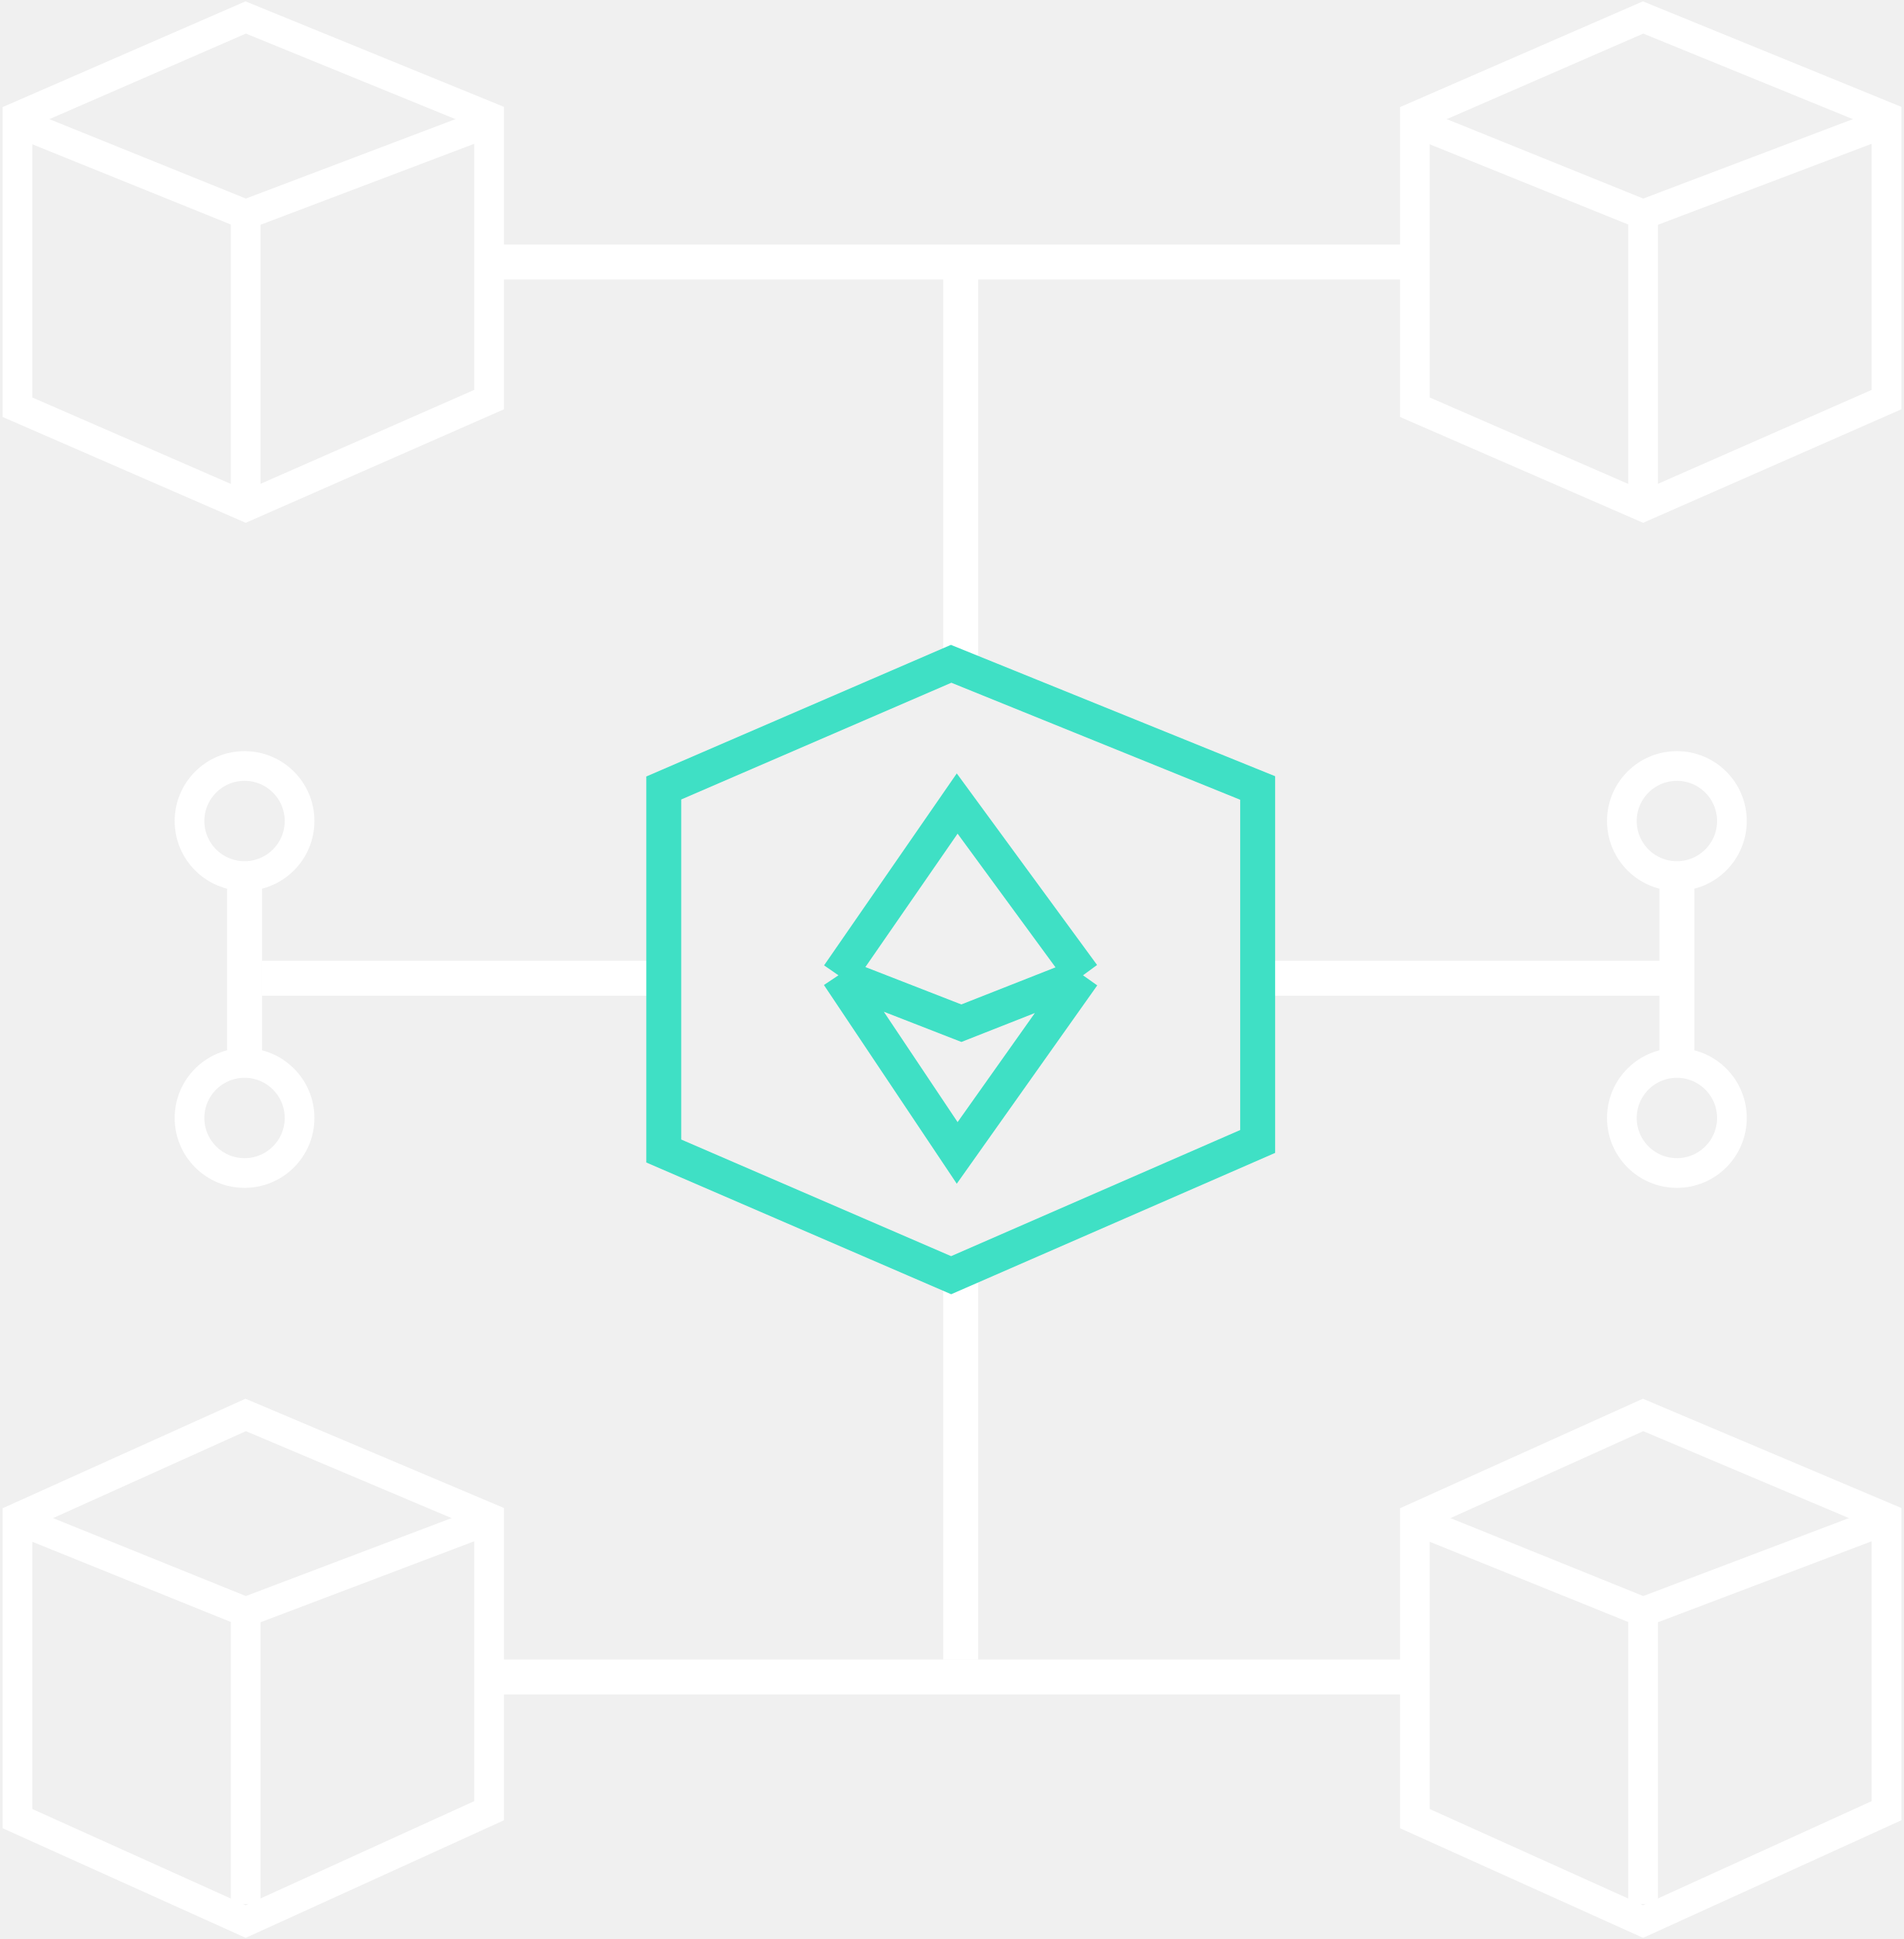
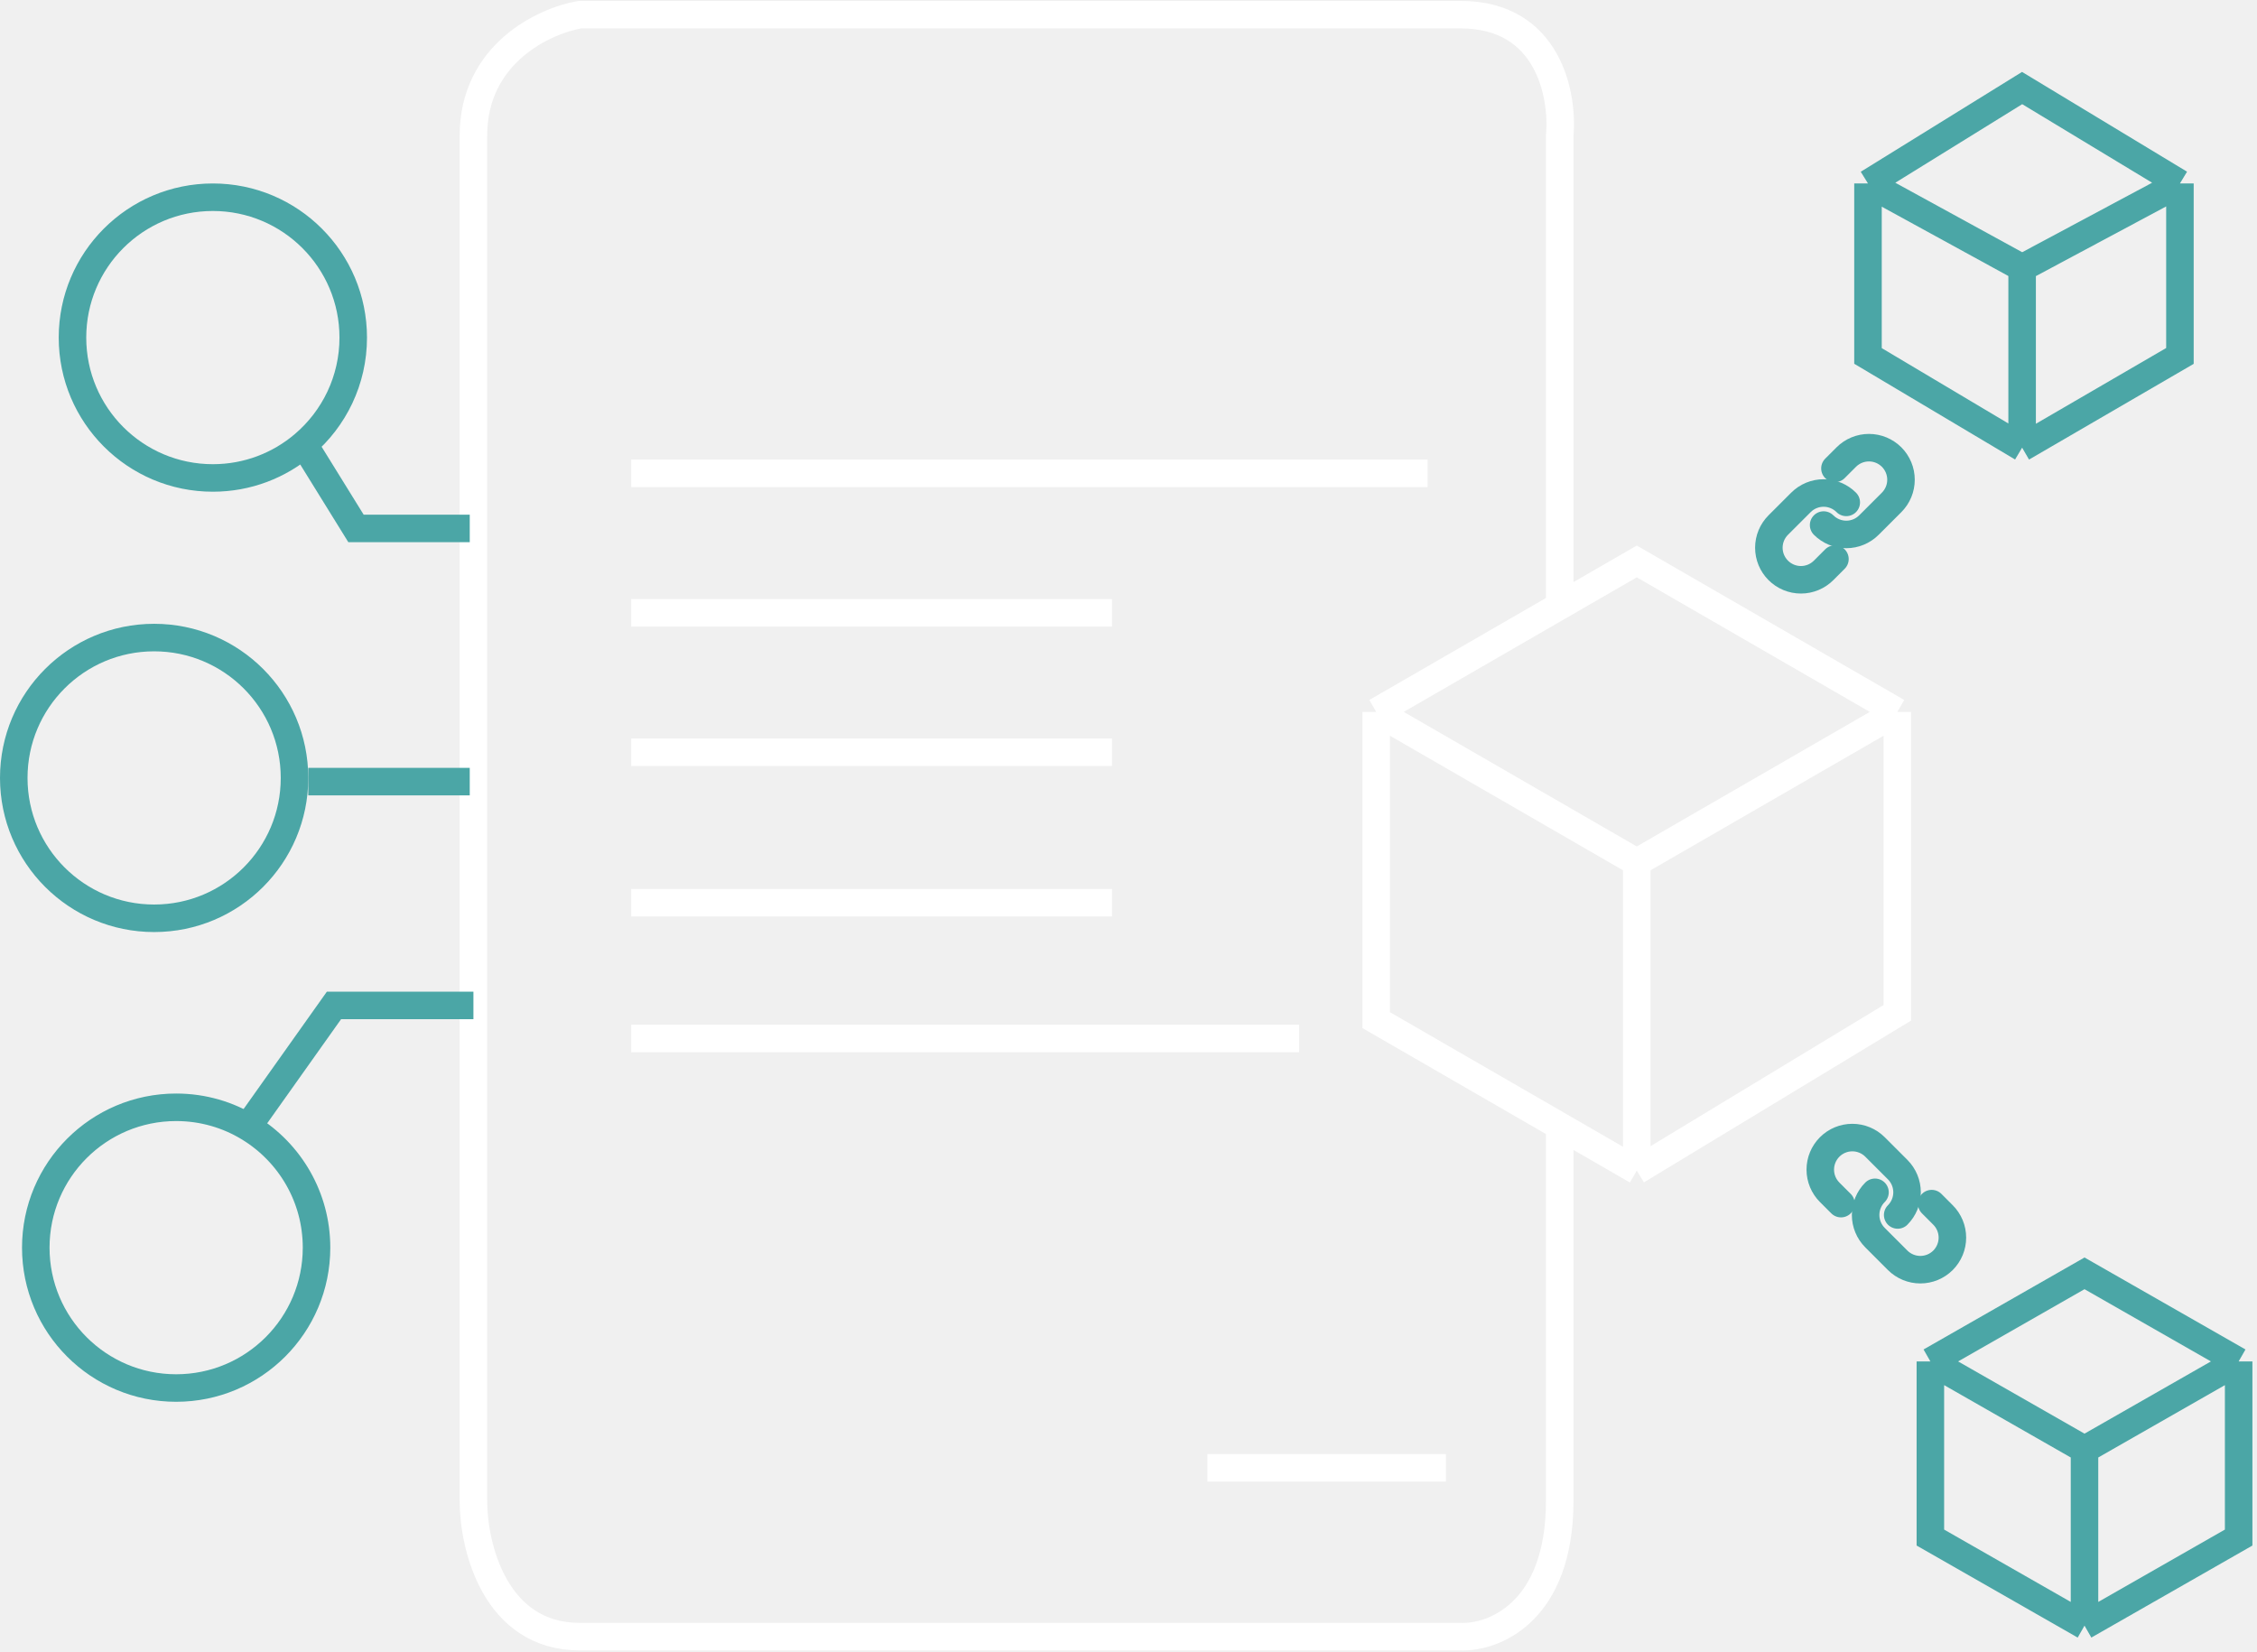
- <svg xmlns="http://www.w3.org/2000/svg" width="109" height="111" viewBox="0 0 109 111" fill="none">
-   <path d="M15 57L15 55L38 55L38 57L15 57Z" fill="white" />
-   <path d="M56 38H54V15H56V38Z" fill="white" />
-   <path d="M56 95H54V72H56V95Z" fill="white" />
-   <path d="M72 57L72 55L96 55L96 57L72 57Z" fill="white" />
-   <path d="M28 97L28 95L81 95L81 97L28 97Z" fill="white" />
-   <path d="M14.065 81L1 86.891V104.109L14.065 110L28 103.656V86.891L14.065 81Z" stroke="white" stroke-width="1.7" />
-   <path d="M1 87L14.065 92.28M14.065 92.28L28 87M14.065 92.28V109" stroke="white" stroke-width="1.7" />
-   <path d="M94.064 81L81 86.891V104.109L94.064 110L108 103.656V86.891L94.064 81Z" stroke="white" stroke-width="1.7" />
-   <path d="M81 87L94.064 92.28M94.064 92.28L108 87M94.064 92.28V109" stroke="white" stroke-width="1.7" />
-   <path d="M15 61H13V50H15V61Z" fill="white" />
-   <circle cx="14" cy="47" r="3.15" stroke="white" stroke-width="1.7" />
-   <circle cx="96" cy="47" r="3.15" stroke="white" stroke-width="1.7" />
-   <path d="M97 61H95V50H97V61Z" fill="white" />
-   <path d="M54.452 38L38 45.109V65.891L54.452 73L72 65.344V45.109L54.452 38Z" stroke="#3FE0C5" stroke-width="2" />
-   <path d="M28 16L28 14L81 14L81 16L28 16Z" fill="white" />
-   <path d="M14.065 1L1 6.688V23.312L14.065 29L28 22.875V6.688L14.065 1Z" stroke="white" stroke-width="1.7" />
-   <path d="M1 7L14.065 12.28M14.065 12.28L28 7M14.065 12.28V29" stroke="white" stroke-width="1.7" />
-   <path d="M94.064 1L81 6.688V23.312L94.064 29L108 22.875V6.688L94.064 1Z" stroke="white" stroke-width="1.7" />
-   <path d="M81 7L94.064 12.28M94.064 12.28L108 7M94.064 12.28V29" stroke="white" stroke-width="1.7" />
-   <path d="M48 55.832L54.798 46L62 55.832M48 55.832L54.798 66L62 55.832M48 55.832L55.037 58.574L62 55.832" stroke="#3FE0C5" stroke-width="2" />
-   <circle cx="14" cy="64" r="3.15" stroke="white" stroke-width="1.7" />
-   <circle cx="96" cy="64" r="3.15" stroke="white" stroke-width="1.7" />
+ <svg xmlns="http://www.w3.org/2000/svg" width="123" height="90" viewBox="0 0 123 90" fill="none">
+   <path d="M34.4 25.799H77.8M34.4 33.399H60.6M34.4 40.999H60.6M34.4 49.199H60.6M34.4 56.599H70.8M65.8 79.999H78.8" stroke="white" stroke-width="1.5" />
+   <path d="M85 61.373V81.799C85 87.879 81.4 89.266 79.6 89.199H31.6C26.96 89.199 25.8 84.266 25.8 81.799V7.399C25.8 2.919 29.666 1.132 31.6 0.799H79.6C84.4 0.799 85.2 5.199 85 7.399V32.999M75 38.799L89.2 30.599L103.4 38.799M75 38.799V55.599L89.2 63.799M75 38.799L89.2 46.999M103.4 38.799V55.199L89.2 63.799M103.4 38.799L89.2 46.999M89.2 63.799V46.999" stroke="white" stroke-width="1.5" />
+   <path d="M19.25 18.399C19.25 20.733 18.205 22.823 16.555 24.227C15.219 25.364 13.49 26.049 11.6 26.049C7.375 26.049 3.95 22.624 3.95 18.399C3.95 14.174 7.375 10.749 11.6 10.749C15.825 10.749 19.25 14.174 19.25 18.399Z" stroke="#4BA6A6" stroke-width="1.5" />
+   <path d="M16.8 24.599L19.4 28.799H25.6" stroke="#4BA6A6" stroke-width="1.5" />
+   <circle cx="8.4" cy="42.398" r="7.65" stroke="#4BA6A6" stroke-width="1.5" />
+   <path d="M16.8 42.599H25.6" stroke="#4BA6A6" stroke-width="1.5" />
+   <path d="M17.25 67.999C17.25 72.224 13.825 75.649 9.6 75.649C5.375 75.649 1.95 72.224 1.95 67.999C1.95 63.774 5.375 60.349 9.6 60.349C11.07 60.349 12.442 60.763 13.606 61.481C15.794 62.829 17.25 65.244 17.25 67.999Z" stroke="#4BA6A6" stroke-width="1.5" />
+   <path d="M13.8 60.998L18.2 54.798H25.8" stroke="#4BA6A6" stroke-width="1.5" />
+   <path d="M101.8 9.999L110.2 4.799L118.8 9.999M101.8 9.999V19.399L110.2 24.399M101.8 9.999L110.2 14.599M118.8 9.999V19.399L110.2 24.399M118.8 9.999L110.2 14.599M110.2 24.399V14.599M122 74.199L113.6 69.399L105.2 74.199M122 74.199V83.799L113.6 88.599M122 74.199L113.6 78.999M113.6 88.599L105.2 83.799V74.199M113.6 88.599V78.999M105.2 74.199L113.6 78.999" stroke="#4BA6A6" stroke-width="1.5" />
+   <path d="M100.616 27.381C100.289 27.053 99.844 26.869 99.381 26.869C98.918 26.869 98.473 27.053 98.146 27.381L96.91 28.616C96.582 28.944 96.398 29.388 96.398 29.852C96.398 30.315 96.582 30.759 96.91 31.087C97.238 31.415 97.682 31.599 98.146 31.599C98.609 31.599 99.053 31.415 99.381 31.087L99.999 30.469" stroke="#4BA6A6" stroke-width="1.5" stroke-linecap="round" stroke-linejoin="round" />
+   <path d="M99.382 28.616C99.709 28.944 100.154 29.128 100.617 29.128C101.08 29.128 101.524 28.944 101.852 28.616L103.088 27.381C103.415 27.053 103.599 26.609 103.599 26.146C103.599 25.682 103.415 25.238 103.088 24.91C102.76 24.583 102.316 24.399 101.852 24.399C101.389 24.399 100.944 24.583 100.617 24.91L99.999 25.528" stroke="#4BA6A6" stroke-width="1.5" stroke-linecap="round" stroke-linejoin="round" />
+   <path d="M103.418 66.217C103.745 65.889 103.929 65.445 103.929 64.982C103.929 64.518 103.745 64.074 103.418 63.746L102.183 62.511C101.855 62.183 101.41 61.999 100.947 61.999C100.484 61.999 100.039 62.183 99.712 62.511C99.384 62.839 99.2 63.283 99.2 63.746C99.2 64.21 99.384 64.654 99.712 64.982L100.329 65.599" stroke="#4BA6A6" stroke-width="1.5" stroke-linecap="round" stroke-linejoin="round" />
+   <path d="M102.182 64.982C101.855 65.309 101.671 65.754 101.671 66.217C101.671 66.68 101.855 67.124 102.182 67.452L103.417 68.688C103.745 69.015 104.189 69.199 104.653 69.199C105.116 69.199 105.561 69.015 105.888 68.688C106.216 68.36 106.4 67.915 106.4 67.452C106.4 66.989 106.216 66.544 105.888 66.217L105.271 65.599" stroke="#4BA6A6" stroke-width="1.5" stroke-linecap="round" stroke-linejoin="round" />
</svg>
